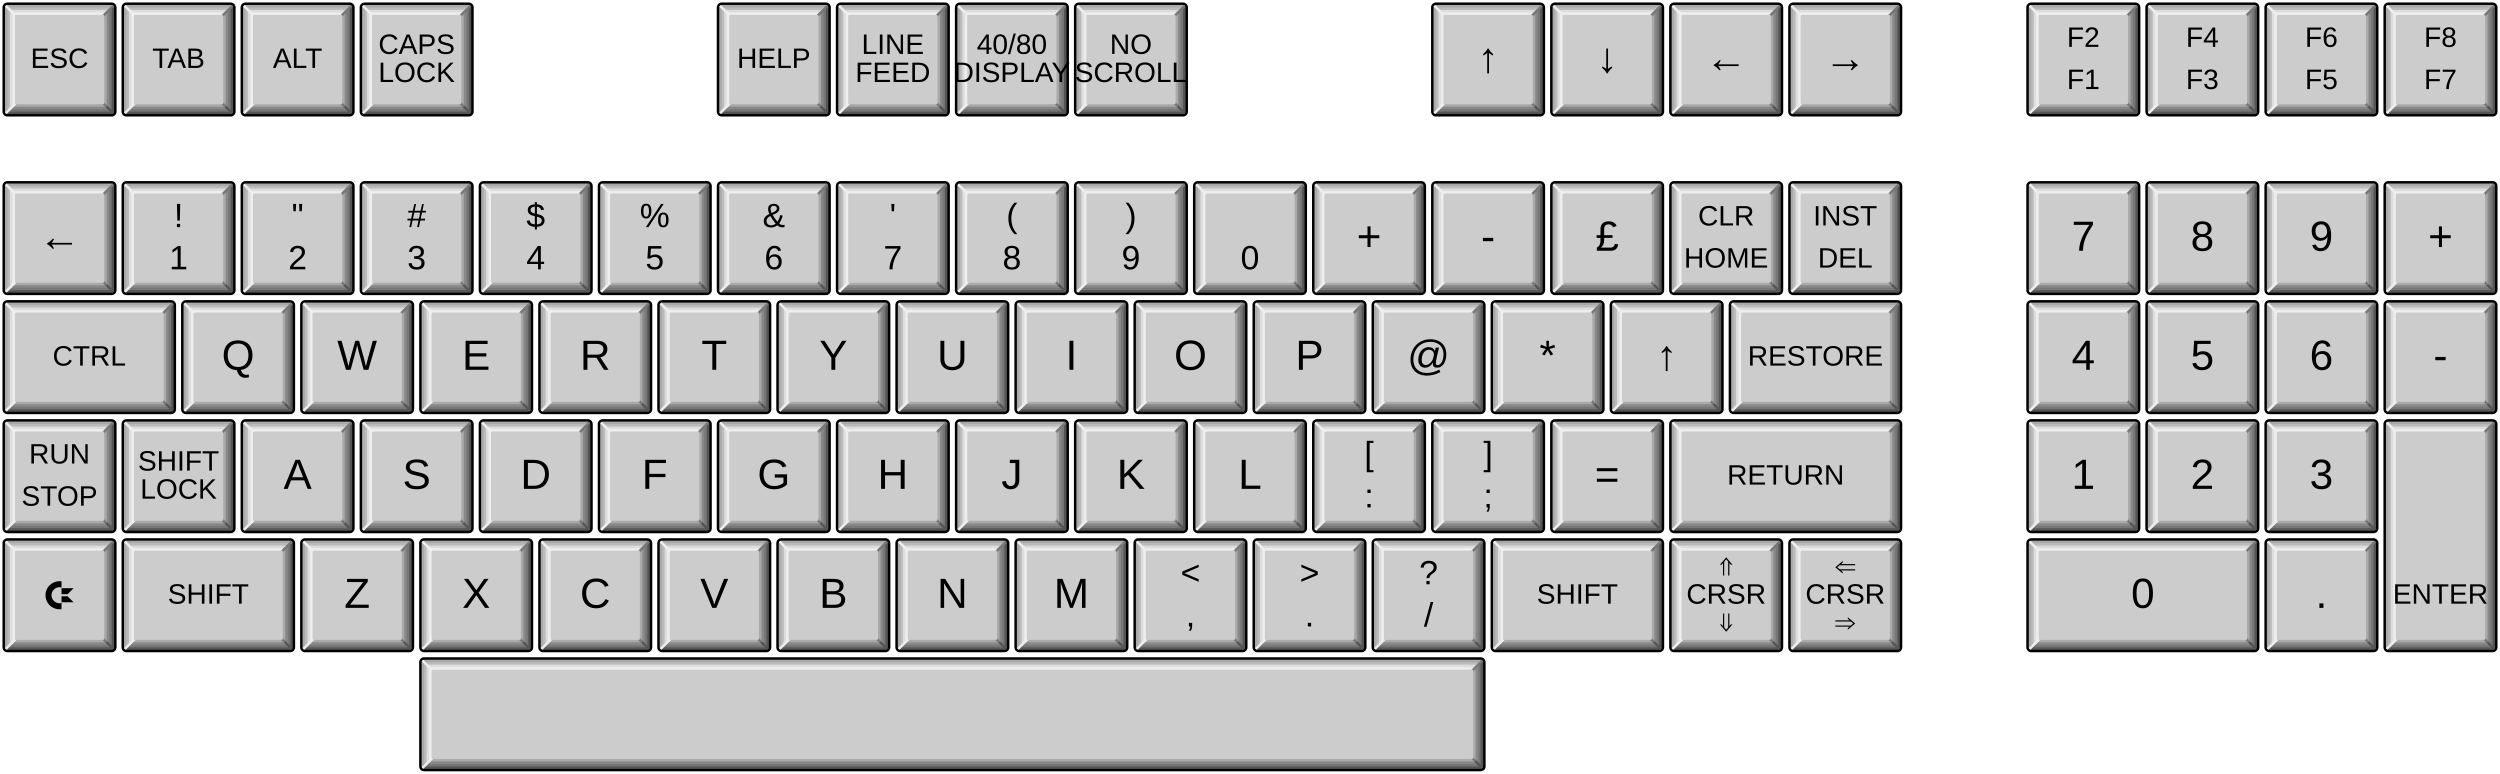
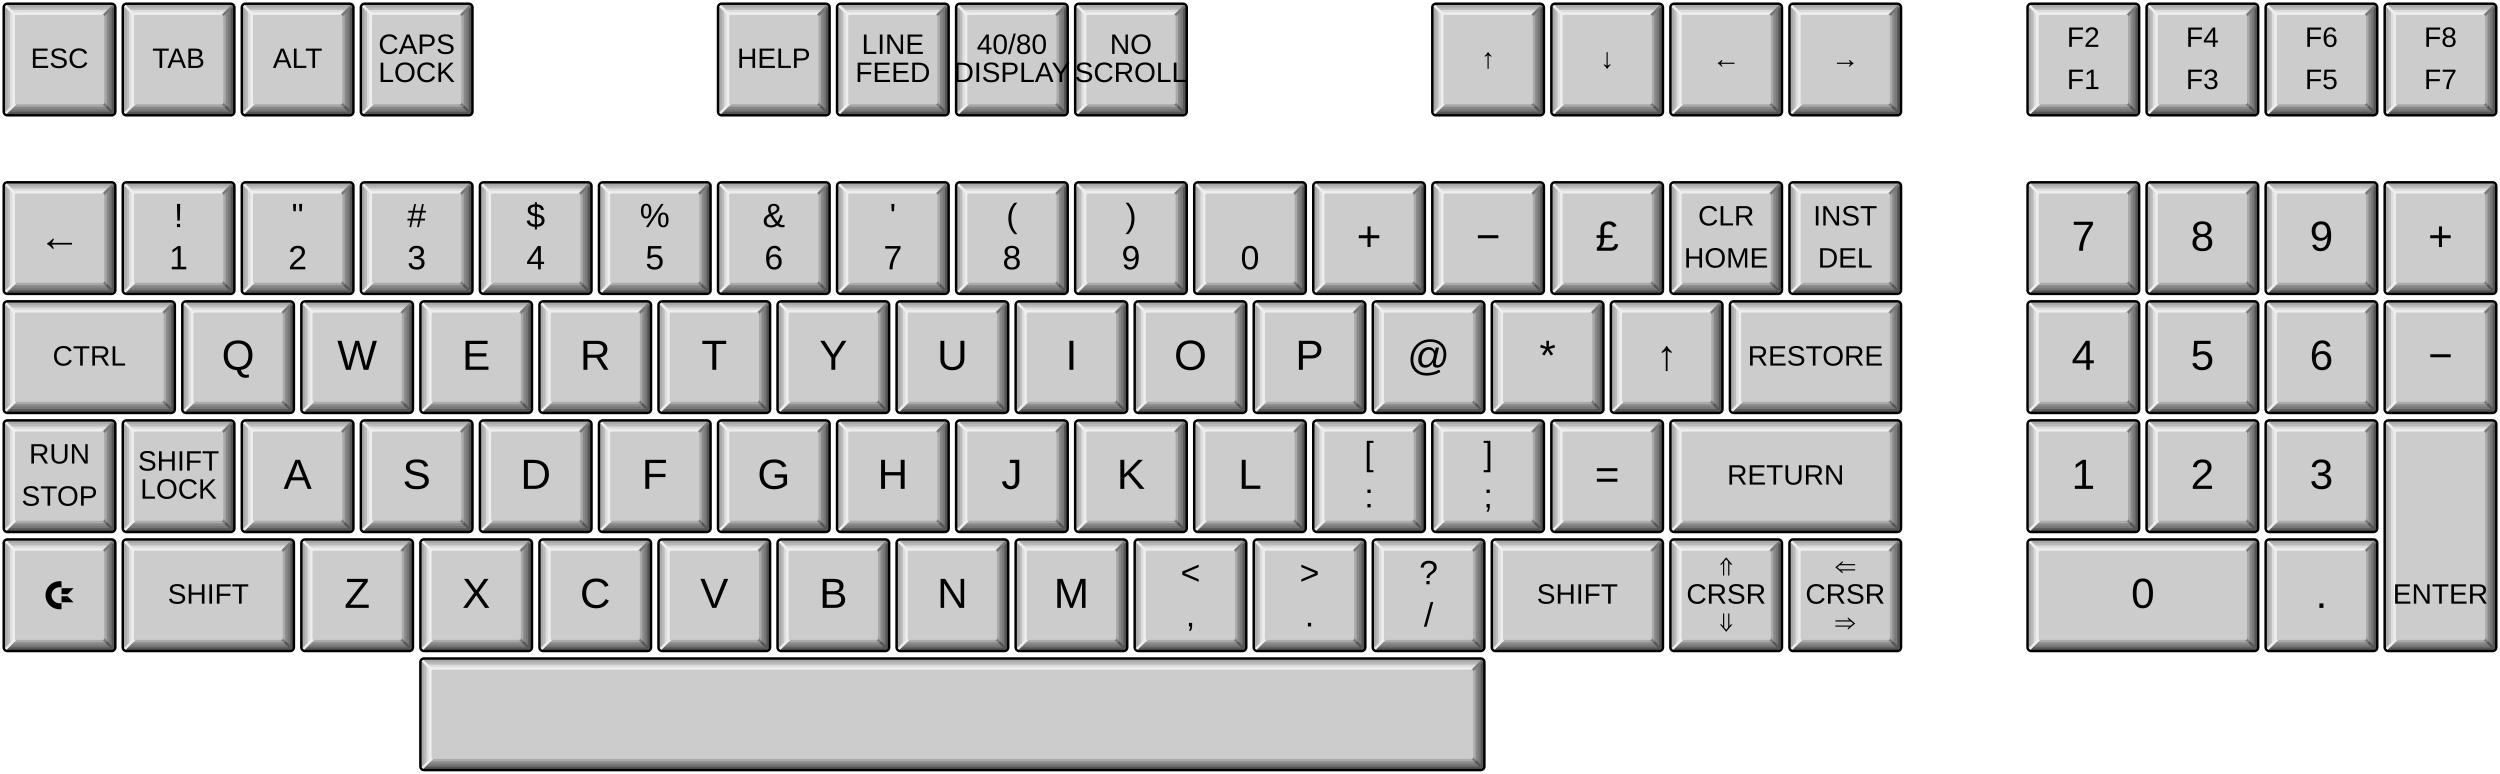
<svg xmlns="http://www.w3.org/2000/svg" xmlns:xlink="http://www.w3.org/1999/xlink" version="1.1" width="1008" height="312" viewBox="0 -312 1008 312">
  <defs>
    <g id="shape0">
      <path fill="#000000" d="M 425 -41 L 425 -7 L 7 -7 L 7 -41 Z M 3 -47 C 1.896 -47 1 -46.104 1 -45 L 1 -41 L 1 -7 L 1 -3 C 1 -1.896 1.896 -1 3 -1 L 429 -1 C 430.104 -1 431 -1.896 431 -3 L 431 -7 L 431 -41 L 431 -45 C 431 -46.104 430.104 -47 429 -47 Z" />
      <path fill="#555555" d="M 429.707 -45.707 L 425 -41 L 425 -7 L 7 -7 L 2.293 -2.293 C 2.474 -2.112 2.724 -2 3 -2 L 429 -2 C 429.553 -2 430 -2.447 430 -3 L 430 -7 L 430 -41 L 430 -45 C 430 -45.276 429.888 -45.526 429.707 -45.707 Z" />
      <path fill="#777777" d="M 428.766 -44.765 L 425 -41 L 425 -7 L 7 -7 L 3.234 -3.234 C 3.379 -3.09 3.579 -3 3.8 -3 L 428.2 -3 C 428.642 -3 429 -3.358 429 -3.8 L 429 -7 L 429 -41 L 429 -44.2 C 429 -44.421 428.91 -44.621 428.766 -44.765 Z" />
      <path fill="#888888" d="M 427.824 -43.824 L 425 -41 L 425 -7 L 7 -7 L 4.176 -4.176 C 4.284 -4.067 4.435 -4 4.6 -4 L 427.4 -4 C 427.731 -4 428 -4.269 428 -4.6 L 428 -7 L 428 -41 L 428 -43.4 C 428 -43.566 427.933 -43.716 427.824 -43.824 Z" />
      <path fill="#AAAAAA" d="M 425 -41 L 425 -7 L 7 -7 L 7 -41 Z M 3 -46 C 2.448 -46 2 -45.552 2 -45 L 2 -41 L 2 -7 L 2 -3 C 2 -2.724 2.112 -2.474 2.293 -2.293 L 5.117 -5.117 C 5.189 -5.045 5.29 -5 5.4 -5 L 426.6 -5 C 426.821 -5 427 -5.179 427 -5.4 L 427 -7 L 427 -41 L 427 -42.6 C 427 -42.71 426.955 -42.81 426.883 -42.883 L 429.707 -45.707 C 429.526 -45.888 429.276 -46 429 -46 Z" />
      <path fill="#BBBBBB" d="M 3.8 -45 C 3.358 -45 3 -44.642 3 -44.2 L 3 -41 L 3 -7 L 3 -3.8 C 3 -3.579 3.09 -3.379 3.234 -3.235 L 7 -7 L 7 -7 L 7 -41 L 425 -41 L 425 -41 L 428.766 -44.766 C 428.621 -44.91 428.421 -45 428.2 -45 Z" />
      <path fill="#DDDDDD" d="M 4.6 -44 C 4.269 -44 4 -43.731 4 -43.4 L 4 -41 L 4 -7 L 4 -4.6 C 4 -4.434 4.067 -4.285 4.176 -4.176 L 7 -7 L 7 -7 L 7 -41 L 425 -41 L 425 -41 L 427.824 -43.824 C 427.716 -43.933 427.566 -44 427.4 -44 Z" />
      <path fill="#EEEEEE" d="M 5.4 -43 C 5.179 -43 5 -42.821 5 -42.6 L 5 -41 L 5 -7 L 5 -5.4 C 5 -5.29 5.045 -5.189 5.117 -5.117 L 7 -7 L 7 -7 L 7 -41 L 425 -41 L 425 -41 L 426.883 -42.883 C 426.811 -42.955 426.71 -43 426.6 -43 Z" />
      <path fill="#CCCCCC" d="M 6.2 -42 C 6.089 -42 6 -41.911 6 -41.8 L 6 -41 L 6 -7 L 6 -6.2 C 6 -6.09 6.089 -6 6.2 -6 L 425.8 -6 C 425.91 -6 426 -6.09 426 -6.2 L 426 -7 L 426 -41 L 426 -41.8 C 426 -41.911 425.91 -42 425.8 -42 Z" />
      <path fill="#555555" d="M 427 -5.707 L 427 -5.4 C 427 -5.179 426.821 -5 426.6 -5 L 426.293 -5 L 429.244 -2.049 C 429.595 -2.14 429.86 -2.405 429.951 -2.756 L 427 -5.707 Z" />
      <path fill="#777777" d="M 429.244 -45.951 L 425.293 -42 L 425.8 -42 C 425.91 -42 426 -41.911 426 -41.8 L 426 -41.293 L 429.951 -45.244 C 429.905 -45.42 429.831 -45.583 429.707 -45.707 C 429.583 -45.832 429.42 -45.906 429.244 -45.951 Z M 426 -6.707 L 426 -6.2 C 426 -6.09 425.91 -6 425.8 -6 L 425.293 -6 L 426.293 -5 L 426.6 -5 C 426.821 -5 427 -5.179 427 -5.4 L 427 -5.707 L 426 -6.707 Z" />
      <path fill="#EEEEEE" d="M 2.756 -45.951 C 2.405 -45.86 2.14 -45.595 2.049 -45.244 L 6 -41.293 L 6 -41.8 C 6 -41.911 6.089 -42 6.2 -42 L 6.707 -42 L 2.756 -45.951 Z M 6 -6.707 L 2.049 -2.756 C 2.094 -2.58 2.168 -2.417 2.293 -2.293 C 2.417 -2.169 2.581 -2.095 2.756 -2.049 L 6.708 -6 L 6.2 -6 C 6.089 -6 6 -6.09 6 -6.2 L 6 -6.707 Z" />
    </g>
    <g id="shape1">
      <path fill="#000000" d="M 41 -41 L 41 -7 L 7 -7 L 7 -41 Z M 3 -47 C 1.896 -47 1 -46.104 1 -45 L 1 -41 L 1 -7 L 1 -3 C 1 -1.896 1.896 -1 3 -1 L 45 -1 C 46.104 -1 47 -1.896 47 -3 L 47 -7 L 47 -41 L 47 -45 C 47 -46.104 46.104 -47 45 -47 Z" />
      <path fill="#555555" d="M 45.707 -45.707 L 41 -41 L 41 -7 L 7 -7 L 2.293 -2.293 C 2.474 -2.112 2.724 -2 3 -2 L 45 -2 C 45.553 -2 46 -2.447 46 -3 L 46 -7 L 46 -41 L 46 -45 C 46 -45.276 45.888 -45.526 45.707 -45.707 Z" />
      <path fill="#777777" d="M 44.766 -44.765 L 41 -41 L 41 -7 L 7 -7 L 3.234 -3.234 C 3.379 -3.09 3.579 -3 3.8 -3 L 44.2 -3 C 44.642 -3 45 -3.358 45 -3.8 L 45 -7 L 45 -41 L 45 -44.2 C 45 -44.421 44.91 -44.621 44.766 -44.765 Z" />
      <path fill="#888888" d="M 43.824 -43.824 L 41 -41 L 41 -7 L 7 -7 L 4.176 -4.176 C 4.284 -4.067 4.435 -4 4.6 -4 L 43.4 -4 C 43.731 -4 44 -4.269 44 -4.6 L 44 -7 L 44 -41 L 44 -43.4 C 44 -43.566 43.933 -43.716 43.824 -43.824 Z" />
      <path fill="#AAAAAA" d="M 41 -41 L 41 -7 L 7 -7 L 7 -41 Z M 3 -46 C 2.448 -46 2 -45.552 2 -45 L 2 -41 L 2 -7 L 2 -3 C 2 -2.724 2.112 -2.474 2.293 -2.293 L 5.117 -5.117 C 5.189 -5.045 5.29 -5 5.4 -5 L 42.6 -5 C 42.821 -5 43 -5.179 43 -5.4 L 43 -7 L 43 -41 L 43 -42.6 C 43 -42.71 42.955 -42.81 42.883 -42.883 L 45.707 -45.707 C 45.526 -45.888 45.276 -46 45 -46 Z" />
      <path fill="#BBBBBB" d="M 3.8 -45 C 3.358 -45 3 -44.642 3 -44.2 L 3 -41 L 3 -7 L 3 -3.8 C 3 -3.579 3.09 -3.379 3.234 -3.235 L 7 -7 L 7 -7 L 7 -41 L 41 -41 L 41 -41 L 44.766 -44.766 C 44.621 -44.91 44.421 -45 44.2 -45 Z" />
      <path fill="#DDDDDD" d="M 4.6 -44 C 4.269 -44 4 -43.731 4 -43.4 L 4 -41 L 4 -7 L 4 -4.6 C 4 -4.434 4.067 -4.285 4.176 -4.176 L 7 -7 L 7 -7 L 7 -41 L 41 -41 L 41 -41 L 43.824 -43.824 C 43.716 -43.933 43.566 -44 43.4 -44 Z" />
      <path fill="#EEEEEE" d="M 5.4 -43 C 5.179 -43 5 -42.821 5 -42.6 L 5 -41 L 5 -7 L 5 -5.4 C 5 -5.29 5.045 -5.189 5.117 -5.117 L 7 -7 L 7 -7 L 7 -41 L 41 -41 L 41 -41 L 42.883 -42.883 C 42.811 -42.955 42.71 -43 42.6 -43 Z" />
      <path fill="#CCCCCC" d="M 6.2 -42 C 6.089 -42 6 -41.911 6 -41.8 L 6 -41 L 6 -7 L 6 -6.2 C 6 -6.09 6.089 -6 6.2 -6 L 41.8 -6 C 41.91 -6 42 -6.09 42 -6.2 L 42 -7 L 42 -41 L 42 -41.8 C 42 -41.911 41.91 -42 41.8 -42 Z" />
      <path fill="#555555" d="M 43 -5.707 L 43 -5.4 C 43 -5.179 42.821 -5 42.6 -5 L 42.293 -5 L 45.244 -2.049 C 45.595 -2.14 45.86 -2.405 45.951 -2.756 L 43 -5.707 Z" />
      <path fill="#777777" d="M 45.244 -45.951 L 41.293 -42 L 41.8 -42 C 41.91 -42 42 -41.911 42 -41.8 L 42 -41.293 L 45.951 -45.244 C 45.905 -45.42 45.831 -45.583 45.707 -45.707 C 45.583 -45.832 45.42 -45.906 45.244 -45.951 Z M 42 -6.707 L 42 -6.2 C 42 -6.09 41.91 -6 41.8 -6 L 41.293 -6 L 42.293 -5 L 42.6 -5 C 42.821 -5 43 -5.179 43 -5.4 L 43 -5.707 L 42 -6.707 Z" />
      <path fill="#EEEEEE" d="M 2.756 -45.951 C 2.405 -45.86 2.14 -45.595 2.049 -45.244 L 6 -41.293 L 6 -41.8 C 6 -41.911 6.089 -42 6.2 -42 L 6.707 -42 L 2.756 -45.951 Z M 6 -6.707 L 2.049 -2.756 C 2.094 -2.58 2.168 -2.417 2.293 -2.293 C 2.417 -2.169 2.581 -2.095 2.756 -2.049 L 6.708 -6 L 6.2 -6 C 6.089 -6 6 -6.09 6 -6.2 L 6 -6.707 Z" />
    </g>
    <g id="shape2">
      <path fill="#000000" d="M 3 -47 C 1.896 -47 1 -46.104 1 -45 L 1 -41 L 1 -7 L 1 -3 C 1 -1.896 1.896 -1 3 -1 L 65 -1 L 65 -7 L 7 -7 L 7 -41 L 65 -41 L 65 -47 Z M 65 -47 L 65 -41 L 65 -7 L 65 -1 L 69 -1 C 70.104 -1 71 -1.896 71 -3 L 71 -7 L 71 -41 L 71 -45 C 71 -46.104 70.104 -47 69 -47 Z" />
      <path fill="#555555" d="M 7 -7 L 2.293 -2.293 C 2.474 -2.112 2.724 -2 3 -2 L 65 -2 L 65 -7 Z M 69.707 -45.707 L 65 -41 L 65 -7 L 65 -2 L 69 -2 C 69.553 -2 70 -2.447 70 -3 L 70 -7 L 70 -41 L 70 -45 C 70 -45.276 69.888 -45.526 69.707 -45.707 Z" />
      <path fill="#777777" d="M 7 -7 L 3.234 -3.234 C 3.379 -3.09 3.579 -3 3.8 -3 L 65 -3 L 65 -7 Z M 68.766 -44.765 L 65 -41 L 65 -7 L 65 -3 L 68.2 -3 C 68.642 -3 69 -3.358 69 -3.8 L 69 -7 L 69 -41 L 69 -44.2 C 69 -44.421 68.91 -44.621 68.766 -44.765 Z" />
      <path fill="#888888" d="M 7 -7 L 4.176 -4.176 C 4.284 -4.067 4.435 -4 4.6 -4 L 65 -4 L 65 -7 Z M 67.824 -43.824 L 65 -41 L 65 -7 L 65 -4 L 67.4 -4 C 67.731 -4 68 -4.269 68 -4.6 L 68 -7 L 68 -41 L 68 -43.4 C 68 -43.566 67.933 -43.716 67.824 -43.824 Z" />
      <path fill="#AAAAAA" d="M 65 -46 L 65 -41 L 65 -7 L 65 -5 L 66.6 -5 C 66.821 -5 67 -5.179 67 -5.4 L 67 -7 L 67 -41 L 67 -42.6 C 67 -42.71 66.955 -42.81 66.883 -42.883 L 69.707 -45.707 C 69.526 -45.888 69.276 -46 69 -46 Z M 3 -46 C 2.448 -46 2 -45.552 2 -45 L 2 -41 L 2 -7 L 2 -3 C 2 -2.724 2.112 -2.474 2.293 -2.293 L 5.117 -5.117 C 5.189 -5.045 5.29 -5 5.4 -5 L 65 -5 L 65 -7 L 7 -7 L 7 -41 L 65 -41 L 65 -46 Z" />
      <path fill="#BBBBBB" d="M 65 -45 L 65 -41 L 68.766 -44.766 C 68.621 -44.91 68.421 -45 68.2 -45 Z M 3.8 -45 C 3.358 -45 3 -44.642 3 -44.2 L 3 -41 L 3 -7 L 3 -3.8 C 3 -3.579 3.09 -3.379 3.234 -3.235 L 7 -7 L 7 -7 L 7 -41 L 65 -41 L 65 -45 Z" />
      <path fill="#DDDDDD" d="M 65 -44 L 65 -41 L 67.824 -43.824 C 67.716 -43.933 67.566 -44 67.4 -44 Z M 4.6 -44 C 4.269 -44 4 -43.731 4 -43.4 L 4 -41 L 4 -7 L 4 -4.6 C 4 -4.434 4.067 -4.285 4.176 -4.176 L 7 -7 L 7 -7 L 7 -41 L 65 -41 L 65 -44 Z" />
      <path fill="#EEEEEE" d="M 65 -43 L 65 -41 L 66.883 -42.883 C 66.811 -42.955 66.71 -43 66.6 -43 Z M 5.4 -43 C 5.179 -43 5 -42.821 5 -42.6 L 5 -41 L 5 -7 L 5 -5.4 C 5 -5.29 5.045 -5.189 5.117 -5.117 L 7 -7 L 7 -7 L 7 -41 L 65 -41 L 65 -43 Z" />
      <path fill="#CCCCCC" d="M 6.2 -42 C 6.089 -42 6 -41.911 6 -41.8 L 6 -41 L 6 -7 L 6 -6.2 C 6 -6.09 6.089 -6 6.2 -6 L 65 -6 L 65 -7 L 65 -7 L 65 -6 L 65.8 -6 C 65.91 -6 66 -6.09 66 -6.2 L 66 -7 L 66 -41 L 66 -41.8 C 66 -41.911 65.91 -42 65.8 -42 L 65 -42 L 65 -41 L 65 -41 L 65 -42 Z" />
      <path fill="#555555" d="M 67 -5.707 L 67 -5.4 C 67 -5.179 66.821 -5 66.6 -5 L 66.293 -5 L 69.244 -2.049 C 69.595 -2.14 69.86 -2.405 69.951 -2.756 L 67 -5.707 Z" />
      <path fill="#777777" d="M 69.244 -45.951 L 65.293 -42 L 65.8 -42 C 65.91 -42 66 -41.911 66 -41.8 L 66 -41.293 L 69.951 -45.244 C 69.905 -45.42 69.831 -45.583 69.707 -45.707 C 69.583 -45.832 69.42 -45.906 69.244 -45.951 Z M 66 -6.707 L 66 -6.2 C 66 -6.09 65.91 -6 65.8 -6 L 65.293 -6 L 66.293 -5 L 66.6 -5 C 66.821 -5 67 -5.179 67 -5.4 L 67 -5.707 L 66 -6.707 Z" />
      <path fill="#EEEEEE" d="M 2.756 -45.951 C 2.405 -45.86 2.14 -45.595 2.049 -45.244 L 6 -41.293 L 6 -41.8 C 6 -41.911 6.089 -42 6.2 -42 L 6.707 -42 L 2.756 -45.951 Z M 6 -6.707 L 2.049 -2.756 C 2.094 -2.58 2.168 -2.417 2.293 -2.293 C 2.417 -2.169 2.581 -2.095 2.756 -2.049 L 6.708 -6 L 6.2 -6 C 6.089 -6 6 -6.09 6 -6.2 L 6 -6.707 Z" />
    </g>
    <g id="shape3">
      <path fill="#000000" d="M 89 -41 L 89 -7 L 7 -7 L 7 -41 Z M 3 -47 C 1.896 -47 1 -46.104 1 -45 L 1 -41 L 1 -7 L 1 -3 C 1 -1.896 1.896 -1 3 -1 L 93 -1 C 94.104 -1 95 -1.896 95 -3 L 95 -7 L 95 -41 L 95 -45 C 95 -46.104 94.104 -47 93 -47 Z" />
      <path fill="#555555" d="M 93.707 -45.707 L 89 -41 L 89 -7 L 7 -7 L 2.293 -2.293 C 2.474 -2.112 2.724 -2 3 -2 L 93 -2 C 93.553 -2 94 -2.447 94 -3 L 94 -7 L 94 -41 L 94 -45 C 94 -45.276 93.888 -45.526 93.707 -45.707 Z" />
      <path fill="#777777" d="M 92.766 -44.765 L 89 -41 L 89 -7 L 7 -7 L 3.234 -3.234 C 3.379 -3.09 3.579 -3 3.8 -3 L 92.2 -3 C 92.642 -3 93 -3.358 93 -3.8 L 93 -7 L 93 -41 L 93 -44.2 C 93 -44.421 92.91 -44.621 92.766 -44.765 Z" />
      <path fill="#888888" d="M 91.824 -43.824 L 89 -41 L 89 -7 L 7 -7 L 4.176 -4.176 C 4.284 -4.067 4.435 -4 4.6 -4 L 91.4 -4 C 91.731 -4 92 -4.269 92 -4.6 L 92 -7 L 92 -41 L 92 -43.4 C 92 -43.566 91.933 -43.716 91.824 -43.824 Z" />
      <path fill="#AAAAAA" d="M 89 -41 L 89 -7 L 7 -7 L 7 -41 Z M 3 -46 C 2.448 -46 2 -45.552 2 -45 L 2 -41 L 2 -7 L 2 -3 C 2 -2.724 2.112 -2.474 2.293 -2.293 L 5.117 -5.117 C 5.189 -5.045 5.29 -5 5.4 -5 L 90.6 -5 C 90.821 -5 91 -5.179 91 -5.4 L 91 -7 L 91 -41 L 91 -42.6 C 91 -42.71 90.955 -42.81 90.883 -42.883 L 93.707 -45.707 C 93.526 -45.888 93.276 -46 93 -46 Z" />
      <path fill="#BBBBBB" d="M 3.8 -45 C 3.358 -45 3 -44.642 3 -44.2 L 3 -41 L 3 -7 L 3 -3.8 C 3 -3.579 3.09 -3.379 3.234 -3.235 L 7 -7 L 7 -7 L 7 -41 L 89 -41 L 89 -41 L 92.766 -44.766 C 92.621 -44.91 92.421 -45 92.2 -45 Z" />
      <path fill="#DDDDDD" d="M 4.6 -44 C 4.269 -44 4 -43.731 4 -43.4 L 4 -41 L 4 -7 L 4 -4.6 C 4 -4.434 4.067 -4.285 4.176 -4.176 L 7 -7 L 7 -7 L 7 -41 L 89 -41 L 89 -41 L 91.824 -43.824 C 91.716 -43.933 91.566 -44 91.4 -44 Z" />
      <path fill="#EEEEEE" d="M 5.4 -43 C 5.179 -43 5 -42.821 5 -42.6 L 5 -41 L 5 -7 L 5 -5.4 C 5 -5.29 5.045 -5.189 5.117 -5.117 L 7 -7 L 7 -7 L 7 -41 L 89 -41 L 89 -41 L 90.883 -42.883 C 90.811 -42.955 90.71 -43 90.6 -43 Z" />
      <path fill="#CCCCCC" d="M 6.2 -42 C 6.089 -42 6 -41.911 6 -41.8 L 6 -41 L 6 -7 L 6 -6.2 C 6 -6.09 6.089 -6 6.2 -6 L 89.8 -6 C 89.91 -6 90 -6.09 90 -6.2 L 90 -7 L 90 -41 L 90 -41.8 C 90 -41.911 89.91 -42 89.8 -42 Z" />
      <path fill="#555555" d="M 91 -5.707 L 91 -5.4 C 91 -5.179 90.821 -5 90.6 -5 L 90.293 -5 L 93.244 -2.049 C 93.595 -2.14 93.86 -2.405 93.951 -2.756 L 91 -5.707 Z" />
      <path fill="#777777" d="M 93.244 -45.951 L 89.293 -42 L 89.8 -42 C 89.91 -42 90 -41.911 90 -41.8 L 90 -41.293 L 93.951 -45.244 C 93.905 -45.42 93.831 -45.583 93.707 -45.707 C 93.583 -45.832 93.42 -45.906 93.244 -45.951 Z M 90 -6.707 L 90 -6.2 C 90 -6.09 89.91 -6 89.8 -6 L 89.293 -6 L 90.293 -5 L 90.6 -5 C 90.821 -5 91 -5.179 91 -5.4 L 91 -5.707 L 90 -6.707 Z" />
      <path fill="#EEEEEE" d="M 2.756 -45.951 C 2.405 -45.86 2.14 -45.595 2.049 -45.244 L 6 -41.293 L 6 -41.8 C 6 -41.911 6.089 -42 6.2 -42 L 6.707 -42 L 2.756 -45.951 Z M 6 -6.707 L 2.049 -2.756 C 2.094 -2.58 2.168 -2.417 2.293 -2.293 C 2.417 -2.169 2.581 -2.095 2.756 -2.049 L 6.708 -6 L 6.2 -6 C 6.089 -6 6 -6.09 6 -6.2 L 6 -6.707 Z" />
    </g>
    <g id="shape4">
      <path fill="#000000" d="M 41 -89 L 41 -7 L 7 -7 L 7 -89 Z M 3 -95 C 1.896 -95 1 -94.104 1 -93 L 1 -89 L 1 -7 L 1 -3 C 1 -1.896 1.896 -1 3 -1 L 45 -1 C 46.104 -1 47 -1.896 47 -3 L 47 -7 L 47 -89 L 47 -93 C 47 -94.104 46.104 -95 45 -95 Z" />
      <path fill="#555555" d="M 45.707 -93.707 L 41 -89 L 41 -7 L 7 -7 L 2.293 -2.293 C 2.474 -2.112 2.724 -2 3 -2 L 45 -2 C 45.553 -2 46 -2.447 46 -3 L 46 -7 L 46 -89 L 46 -93 C 46 -93.276 45.888 -93.526 45.707 -93.707 Z" />
      <path fill="#777777" d="M 44.766 -92.765 L 41 -89 L 41 -7 L 7 -7 L 3.234 -3.234 C 3.379 -3.09 3.579 -3 3.8 -3 L 44.2 -3 C 44.642 -3 45 -3.358 45 -3.8 L 45 -7 L 45 -89 L 45 -92.2 C 45 -92.421 44.91 -92.621 44.766 -92.765 Z" />
      <path fill="#888888" d="M 43.824 -91.824 L 41 -89 L 41 -7 L 7 -7 L 4.176 -4.176 C 4.284 -4.067 4.435 -4 4.6 -4 L 43.4 -4 C 43.731 -4 44 -4.269 44 -4.6 L 44 -7 L 44 -89 L 44 -91.4 C 44 -91.566 43.933 -91.716 43.824 -91.824 Z" />
      <path fill="#AAAAAA" d="M 41 -89 L 41 -7 L 7 -7 L 7 -89 Z M 3 -94 C 2.448 -94 2 -93.552 2 -93 L 2 -89 L 2 -7 L 2 -3 C 2 -2.724 2.112 -2.474 2.293 -2.293 L 5.117 -5.117 C 5.189 -5.045 5.29 -5 5.4 -5 L 42.6 -5 C 42.821 -5 43 -5.179 43 -5.4 L 43 -7 L 43 -89 L 43 -90.6 C 43 -90.71 42.955 -90.81 42.883 -90.883 L 45.707 -93.707 C 45.526 -93.888 45.276 -94 45 -94 Z" />
      <path fill="#BBBBBB" d="M 3.8 -93 C 3.358 -93 3 -92.642 3 -92.2 L 3 -89 L 3 -7 L 3 -3.8 C 3 -3.579 3.09 -3.379 3.234 -3.235 L 7 -7 L 7 -7 L 7 -89 L 41 -89 L 41 -89 L 44.766 -92.766 C 44.621 -92.91 44.421 -93 44.2 -93 Z" />
      <path fill="#DDDDDD" d="M 4.6 -92 C 4.269 -92 4 -91.731 4 -91.4 L 4 -89 L 4 -7 L 4 -4.6 C 4 -4.434 4.067 -4.285 4.176 -4.176 L 7 -7 L 7 -7 L 7 -89 L 41 -89 L 41 -89 L 43.824 -91.824 C 43.716 -91.933 43.566 -92 43.4 -92 Z" />
      <path fill="#EEEEEE" d="M 5.4 -91 C 5.179 -91 5 -90.821 5 -90.6 L 5 -89 L 5 -7 L 5 -5.4 C 5 -5.29 5.045 -5.189 5.117 -5.117 L 7 -7 L 7 -7 L 7 -89 L 41 -89 L 41 -89 L 42.883 -90.883 C 42.811 -90.955 42.71 -91 42.6 -91 Z" />
      <path fill="#CCCCCC" d="M 6.2 -90 C 6.089 -90 6 -89.911 6 -89.8 L 6 -89 L 6 -7 L 6 -6.2 C 6 -6.09 6.089 -6 6.2 -6 L 41.8 -6 C 41.91 -6 42 -6.09 42 -6.2 L 42 -7 L 42 -89 L 42 -89.8 C 42 -89.911 41.91 -90 41.8 -90 Z" />
      <path fill="#555555" d="M 43 -5.707 L 43 -5.4 C 43 -5.179 42.821 -5 42.6 -5 L 42.293 -5 L 45.244 -2.049 C 45.595 -2.14 45.86 -2.405 45.951 -2.756 L 43 -5.707 Z" />
      <path fill="#777777" d="M 45.244 -93.951 L 41.293 -90 L 41.8 -90 C 41.91 -90 42 -89.911 42 -89.8 L 42 -89.293 L 45.951 -93.244 C 45.905 -93.42 45.831 -93.583 45.707 -93.707 C 45.583 -93.832 45.42 -93.906 45.244 -93.951 Z M 42 -6.707 L 42 -6.2 C 42 -6.09 41.91 -6 41.8 -6 L 41.293 -6 L 42.293 -5 L 42.6 -5 C 42.821 -5 43 -5.179 43 -5.4 L 43 -5.707 L 42 -6.707 Z" />
      <path fill="#EEEEEE" d="M 2.756 -93.951 C 2.405 -93.86 2.14 -93.595 2.049 -93.244 L 6 -89.293 L 6 -89.8 C 6 -89.911 6.089 -90 6.2 -90 L 6.707 -90 L 2.756 -93.951 Z M 6 -6.707 L 2.049 -2.756 C 2.094 -2.58 2.168 -2.417 2.293 -2.293 C 2.417 -2.169 2.581 -2.095 2.756 -2.049 L 6.708 -6 L 6.2 -6 C 6.089 -6 6 -6.09 6 -6.2 L 6 -6.707 Z" />
    </g>
    <path id="path0" d="M 0.571 0.536 h 0.214 L 1 0.75 H 0.571 V 0.536 z M 0.571 0.464 V 0.25 H 1 L 0.786 0.464 H 0.571 z M 0 0.5 C 0 0.223 0.223 0 0.5 0 c 0.025 0 0.048 0.002 0.071 0.006 v 0.217 C 0.548 0.218 0.525 0.214 0.5 0.214 c -0.157 0 -0.286 0.128 -0.286 0.286 S 0.343 0.786 0.5 0.786 c 0.025 0 0.048 -0.004 0.071 -0.009 v 0.217 C 0.548 0.998 0.525 1 0.5 1 C 0.223 1 0 0.777 0 0.5 z" />
  </defs>
  <g class="keyboard">
    <g class="key">
      <use xlink:href="#shape0" transform="translate(168 0)" />
    </g>
    <g class="key">
      <use xlink:href="#shape1" transform="translate(0 -48)" />
      <use xlink:href="#path0" transform="translate(18.333 -77.667) scale(11.333 11.333)" fill="#000000" />
    </g>
    <g class="key">
      <use xlink:href="#shape2" transform="translate(48 -48)" />
      <text x="84" y="-68.6" text-anchor="middle" font-family="Arial" font-size="11.333" fill="#000000">SHIFT</text>
    </g>
    <g class="key">
      <use xlink:href="#shape1" transform="translate(120 -48)" />
      <text x="144" y="-66.9" text-anchor="middle" font-family="Arial" font-size="17" fill="#000000">Z</text>
    </g>
    <g class="key">
      <use xlink:href="#shape1" transform="translate(168 -48)" />
      <text x="192" y="-66.9" text-anchor="middle" font-family="Arial" font-size="17" fill="#000000">X</text>
    </g>
    <g class="key">
      <use xlink:href="#shape1" transform="translate(216 -48)" />
      <text x="240" y="-66.9" text-anchor="middle" font-family="Arial" font-size="17" fill="#000000">C</text>
    </g>
    <g class="key">
      <use xlink:href="#shape1" transform="translate(264 -48)" />
      <text x="288" y="-66.9" text-anchor="middle" font-family="Arial" font-size="17" fill="#000000">V</text>
    </g>
    <g class="key">
      <use xlink:href="#shape1" transform="translate(312 -48)" />
      <text x="336" y="-66.9" text-anchor="middle" font-family="Arial" font-size="17" fill="#000000">B</text>
    </g>
    <g class="key">
      <use xlink:href="#shape1" transform="translate(360 -48)" />
      <text x="384" y="-66.9" text-anchor="middle" font-family="Arial" font-size="17" fill="#000000">N</text>
    </g>
    <g class="key">
      <use xlink:href="#shape1" transform="translate(408 -48)" />
      <text x="432" y="-66.9" text-anchor="middle" font-family="Arial" font-size="17" fill="#000000">M</text>
    </g>
    <g class="key">
      <use xlink:href="#shape1" transform="translate(456 -48)" />
      <text x="480" y="-59.42" text-anchor="middle" font-family="Arial" font-size="13.6" fill="#000000">,</text>
      <text x="480" y="-76.42" text-anchor="middle" font-family="Arial" font-size="13.6" fill="#000000">&lt;</text>
    </g>
    <g class="key">
      <use xlink:href="#shape1" transform="translate(504 -48)" />
      <text x="528" y="-59.42" text-anchor="middle" font-family="Arial" font-size="13.6" fill="#000000">.</text>
      <text x="528" y="-76.42" text-anchor="middle" font-family="Arial" font-size="13.6" fill="#000000">&gt;</text>
    </g>
    <g class="key">
      <use xlink:href="#shape1" transform="translate(552 -48)" />
      <text x="576" y="-59.42" text-anchor="middle" font-family="Arial" font-size="13.6" fill="#000000">/</text>
      <text x="576" y="-76.42" text-anchor="middle" font-family="Arial" font-size="13.6" fill="#000000">?</text>
    </g>
    <g class="key">
      <use xlink:href="#shape2" transform="translate(600 -48)" />
      <text x="636" y="-68.6" text-anchor="middle" font-family="Arial" font-size="11.333" fill="#000000">SHIFT</text>
    </g>
    <g class="key">
      <use xlink:href="#shape1" transform="translate(672 -48)" />
      <text x="696" y="-79.933" text-anchor="middle" font-family="Arial" font-size="11.333" fill="#000000">⇑</text>
      <text x="696" y="-68.6" text-anchor="middle" font-family="Arial" font-size="11.333" fill="#000000">CRSR</text>
      <text x="696" y="-57.267" text-anchor="middle" font-family="Arial" font-size="11.333" fill="#000000">⇓</text>
    </g>
    <g class="key">
      <use xlink:href="#shape1" transform="translate(720 -48)" />
      <text x="744" y="-79.933" text-anchor="middle" font-family="Arial" font-size="11.333" fill="#000000">⇐</text>
      <text x="744" y="-68.6" text-anchor="middle" font-family="Arial" font-size="11.333" fill="#000000">CRSR</text>
      <text x="744" y="-57.267" text-anchor="middle" font-family="Arial" font-size="11.333" fill="#000000">⇒</text>
    </g>
    <g class="key">
      <use xlink:href="#shape3" transform="translate(816 -48)" />
      <text x="864" y="-66.9" text-anchor="middle" font-family="Arial" font-size="17" fill="#000000">0</text>
    </g>
    <g class="key">
      <use xlink:href="#shape1" transform="translate(912 -48)" />
      <text x="936" y="-66.9" text-anchor="middle" font-family="Arial" font-size="17" fill="#000000">.</text>
    </g>
    <g class="key">
      <use xlink:href="#shape4" transform="translate(960 -48)" />
      <text x="984" y="-68.6" text-anchor="middle" font-family="Arial" font-size="11.333" textLength="34" lengthAdjust="spacingAndGlyphs" fill="#000000">ENTER</text>
    </g>
    <g class="key">
      <use xlink:href="#shape1" transform="translate(0 -96)" />
      <text x="24" y="-108.1" text-anchor="middle" font-family="Arial" font-size="11.333" fill="#000000">STOP</text>
      <text x="24" y="-125.1" text-anchor="middle" font-family="Arial" font-size="11.333" fill="#000000">RUN</text>
    </g>
    <g class="key">
      <use xlink:href="#shape1" transform="translate(48 -96)" />
      <text x="72" y="-122.267" text-anchor="middle" font-family="Arial" font-size="11.333" fill="#000000">SHIFT</text>
      <text x="72" y="-110.933" text-anchor="middle" font-family="Arial" font-size="11.333" fill="#000000">LOCK</text>
    </g>
    <g class="key">
      <use xlink:href="#shape1" transform="translate(96 -96)" />
      <text x="120" y="-114.9" text-anchor="middle" font-family="Arial" font-size="17" fill="#000000">A</text>
    </g>
    <g class="key">
      <use xlink:href="#shape1" transform="translate(144 -96)" />
      <text x="168" y="-114.9" text-anchor="middle" font-family="Arial" font-size="17" fill="#000000">S</text>
    </g>
    <g class="key">
      <use xlink:href="#shape1" transform="translate(192 -96)" />
      <text x="216" y="-114.9" text-anchor="middle" font-family="Arial" font-size="17" fill="#000000">D</text>
    </g>
    <g class="key">
      <use xlink:href="#shape1" transform="translate(240 -96)" />
      <text x="264" y="-114.9" text-anchor="middle" font-family="Arial" font-size="17" fill="#000000">F</text>
    </g>
    <g class="key">
      <use xlink:href="#shape1" transform="translate(288 -96)" />
      <text x="312" y="-114.9" text-anchor="middle" font-family="Arial" font-size="17" fill="#000000">G</text>
    </g>
    <g class="key">
      <use xlink:href="#shape1" transform="translate(336 -96)" />
      <text x="360" y="-114.9" text-anchor="middle" font-family="Arial" font-size="17" fill="#000000">H</text>
    </g>
    <g class="key">
      <use xlink:href="#shape1" transform="translate(384 -96)" />
      <text x="408" y="-114.9" text-anchor="middle" font-family="Arial" font-size="17" fill="#000000">J</text>
    </g>
    <g class="key">
      <use xlink:href="#shape1" transform="translate(432 -96)" />
      <text x="456" y="-114.9" text-anchor="middle" font-family="Arial" font-size="17" fill="#000000">K</text>
    </g>
    <g class="key">
      <use xlink:href="#shape1" transform="translate(480 -96)" />
      <text x="504" y="-114.9" text-anchor="middle" font-family="Arial" font-size="17" fill="#000000">L</text>
    </g>
    <g class="key">
      <use xlink:href="#shape1" transform="translate(528 -96)" />
      <text x="552" y="-107.42" text-anchor="middle" font-family="Arial" font-size="13.6" fill="#000000">:</text>
      <text x="552" y="-124.42" text-anchor="middle" font-family="Arial" font-size="13.6" fill="#000000">[</text>
    </g>
    <g class="key">
      <use xlink:href="#shape1" transform="translate(576 -96)" />
      <text x="600" y="-107.42" text-anchor="middle" font-family="Arial" font-size="13.6" fill="#000000">;</text>
      <text x="600" y="-124.42" text-anchor="middle" font-family="Arial" font-size="13.6" fill="#000000">]</text>
    </g>
    <g class="key">
      <use xlink:href="#shape1" transform="translate(624 -96)" />
      <text x="648" y="-114.9" text-anchor="middle" font-family="Arial" font-size="17" fill="#000000">=</text>
    </g>
    <g class="key">
      <use xlink:href="#shape3" transform="translate(672 -96)" />
      <text x="720" y="-116.6" text-anchor="middle" font-family="Arial" font-size="11.333" fill="#000000">RETURN</text>
    </g>
    <g class="key">
      <use xlink:href="#shape1" transform="translate(816 -96)" />
      <text x="840" y="-114.9" text-anchor="middle" font-family="Arial" font-size="17" fill="#000000">1</text>
    </g>
    <g class="key">
      <use xlink:href="#shape1" transform="translate(864 -96)" />
      <text x="888" y="-114.9" text-anchor="middle" font-family="Arial" font-size="17" fill="#000000">2</text>
    </g>
    <g class="key">
      <use xlink:href="#shape1" transform="translate(912 -96)" />
      <text x="936" y="-114.9" text-anchor="middle" font-family="Arial" font-size="17" fill="#000000">3</text>
    </g>
    <g class="key">
      <use xlink:href="#shape2" transform="translate(0 -144)" />
      <text x="36" y="-164.6" text-anchor="middle" font-family="Arial" font-size="11.333" fill="#000000">CTRL</text>
    </g>
    <g class="key">
      <use xlink:href="#shape1" transform="translate(72 -144)" />
      <text x="96" y="-162.9" text-anchor="middle" font-family="Arial" font-size="17" fill="#000000">Q</text>
    </g>
    <g class="key">
      <use xlink:href="#shape1" transform="translate(120 -144)" />
      <text x="144" y="-162.9" text-anchor="middle" font-family="Arial" font-size="17" fill="#000000">W</text>
    </g>
    <g class="key">
      <use xlink:href="#shape1" transform="translate(168 -144)" />
      <text x="192" y="-162.9" text-anchor="middle" font-family="Arial" font-size="17" fill="#000000">E</text>
    </g>
    <g class="key">
      <use xlink:href="#shape1" transform="translate(216 -144)" />
      <text x="240" y="-162.9" text-anchor="middle" font-family="Arial" font-size="17" fill="#000000">R</text>
    </g>
    <g class="key">
      <use xlink:href="#shape1" transform="translate(264 -144)" />
      <text x="288" y="-162.9" text-anchor="middle" font-family="Arial" font-size="17" fill="#000000">T</text>
    </g>
    <g class="key">
      <use xlink:href="#shape1" transform="translate(312 -144)" />
      <text x="336" y="-162.9" text-anchor="middle" font-family="Arial" font-size="17" fill="#000000">Y</text>
    </g>
    <g class="key">
      <use xlink:href="#shape1" transform="translate(360 -144)" />
      <text x="384" y="-162.9" text-anchor="middle" font-family="Arial" font-size="17" fill="#000000">U</text>
    </g>
    <g class="key">
      <use xlink:href="#shape1" transform="translate(408 -144)" />
      <text x="432" y="-162.9" text-anchor="middle" font-family="Arial" font-size="17" fill="#000000">I</text>
    </g>
    <g class="key">
      <use xlink:href="#shape1" transform="translate(456 -144)" />
      <text x="480" y="-162.9" text-anchor="middle" font-family="Arial" font-size="17" fill="#000000">O</text>
    </g>
    <g class="key">
      <use xlink:href="#shape1" transform="translate(504 -144)" />
      <text x="528" y="-162.9" text-anchor="middle" font-family="Arial" font-size="17" fill="#000000">P</text>
    </g>
    <g class="key">
      <use xlink:href="#shape1" transform="translate(552 -144)" />
      <text x="576" y="-162.9" text-anchor="middle" font-family="Arial" font-size="17" fill="#000000">@</text>
    </g>
    <g class="key">
      <use xlink:href="#shape1" transform="translate(600 -144)" />
      <text x="624" y="-162.9" text-anchor="middle" font-family="Arial" font-size="17" fill="#000000">*</text>
    </g>
    <g class="key">
      <use xlink:href="#shape1" transform="translate(648 -144)" />
      <text x="672" y="-162.9" text-anchor="middle" font-family="Arial" font-size="17" fill="#000000">↑</text>
    </g>
    <g class="key">
      <use xlink:href="#shape2" transform="translate(696 -144)" />
      <text x="732" y="-164.6" text-anchor="middle" font-family="Arial" font-size="11.333" fill="#000000">RESTORE</text>
    </g>
    <g class="key">
      <use xlink:href="#shape1" transform="translate(816 -144)" />
      <text x="840" y="-162.9" text-anchor="middle" font-family="Arial" font-size="17" fill="#000000">4</text>
    </g>
    <g class="key">
      <use xlink:href="#shape1" transform="translate(864 -144)" />
      <text x="888" y="-162.9" text-anchor="middle" font-family="Arial" font-size="17" fill="#000000">5</text>
    </g>
    <g class="key">
      <use xlink:href="#shape1" transform="translate(912 -144)" />
      <text x="936" y="-162.9" text-anchor="middle" font-family="Arial" font-size="17" fill="#000000">6</text>
    </g>
    <g class="key">
      <use xlink:href="#shape1" transform="translate(960 -144)" />
-       <text x="984" y="-162.9" text-anchor="middle" font-family="Arial" font-size="17" fill="#000000">-</text>
+       <text x="984" y="-162.9" text-anchor="middle" font-family="Arial" font-size="17" fill="#000000">−</text>
    </g>
    <g class="key">
      <use xlink:href="#shape1" transform="translate(0 -192)" />
      <text x="24" y="-210.9" text-anchor="middle" font-family="Arial" font-size="17" fill="#000000">←</text>
    </g>
    <g class="key">
      <use xlink:href="#shape1" transform="translate(48 -192)" />
      <text x="72" y="-203.42" text-anchor="middle" font-family="Arial" font-size="13.6" fill="#000000">1</text>
      <text x="72" y="-220.42" text-anchor="middle" font-family="Arial" font-size="13.6" fill="#000000">!</text>
    </g>
    <g class="key">
      <use xlink:href="#shape1" transform="translate(96 -192)" />
      <text x="120" y="-203.42" text-anchor="middle" font-family="Arial" font-size="13.6" fill="#000000">2</text>
      <text x="120" y="-220.42" text-anchor="middle" font-family="Arial" font-size="13.6" fill="#000000">"</text>
    </g>
    <g class="key">
      <use xlink:href="#shape1" transform="translate(144 -192)" />
      <text x="168" y="-203.42" text-anchor="middle" font-family="Arial" font-size="13.6" fill="#000000">3</text>
      <text x="168" y="-220.42" text-anchor="middle" font-family="Arial" font-size="13.6" fill="#000000">#</text>
    </g>
    <g class="key">
      <use xlink:href="#shape1" transform="translate(192 -192)" />
      <text x="216" y="-203.42" text-anchor="middle" font-family="Arial" font-size="13.6" fill="#000000">4</text>
      <text x="216" y="-220.42" text-anchor="middle" font-family="Arial" font-size="13.6" fill="#000000">$</text>
    </g>
    <g class="key">
      <use xlink:href="#shape1" transform="translate(240 -192)" />
      <text x="264" y="-203.42" text-anchor="middle" font-family="Arial" font-size="13.6" fill="#000000">5</text>
      <text x="264" y="-220.42" text-anchor="middle" font-family="Arial" font-size="13.6" fill="#000000">%</text>
    </g>
    <g class="key">
      <use xlink:href="#shape1" transform="translate(288 -192)" />
      <text x="312" y="-203.42" text-anchor="middle" font-family="Arial" font-size="13.6" fill="#000000">6</text>
      <text x="312" y="-220.42" text-anchor="middle" font-family="Arial" font-size="13.6" fill="#000000">&amp;</text>
    </g>
    <g class="key">
      <use xlink:href="#shape1" transform="translate(336 -192)" />
      <text x="360" y="-203.42" text-anchor="middle" font-family="Arial" font-size="13.6" fill="#000000">7</text>
      <text x="360" y="-220.42" text-anchor="middle" font-family="Arial" font-size="13.6" fill="#000000">'</text>
    </g>
    <g class="key">
      <use xlink:href="#shape1" transform="translate(384 -192)" />
      <text x="408" y="-203.42" text-anchor="middle" font-family="Arial" font-size="13.6" fill="#000000">8</text>
      <text x="408" y="-220.42" text-anchor="middle" font-family="Arial" font-size="13.6" fill="#000000">(</text>
    </g>
    <g class="key">
      <use xlink:href="#shape1" transform="translate(432 -192)" />
      <text x="456" y="-203.42" text-anchor="middle" font-family="Arial" font-size="13.6" fill="#000000">9</text>
      <text x="456" y="-220.42" text-anchor="middle" font-family="Arial" font-size="13.6" fill="#000000">)</text>
    </g>
    <g class="key">
      <use xlink:href="#shape1" transform="translate(480 -192)" />
      <text x="504" y="-203.42" text-anchor="middle" font-family="Arial" font-size="13.6" fill="#000000">0</text>
    </g>
    <g class="key">
      <use xlink:href="#shape1" transform="translate(528 -192)" />
      <text x="552" y="-210.9" text-anchor="middle" font-family="Arial" font-size="17" fill="#000000">+</text>
    </g>
    <g class="key">
      <use xlink:href="#shape1" transform="translate(576 -192)" />
-       <text x="600" y="-210.9" text-anchor="middle" font-family="Arial" font-size="17" fill="#000000">-</text>
+       <text x="600" y="-210.9" text-anchor="middle" font-family="Arial" font-size="17" fill="#000000">−</text>
    </g>
    <g class="key">
      <use xlink:href="#shape1" transform="translate(624 -192)" />
      <text x="648" y="-210.9" text-anchor="middle" font-family="Arial" font-size="17" fill="#000000">£</text>
    </g>
    <g class="key">
      <use xlink:href="#shape1" transform="translate(672 -192)" />
      <text x="696" y="-204.1" text-anchor="middle" font-family="Arial" font-size="11.333" fill="#000000">HOME</text>
      <text x="696" y="-221.1" text-anchor="middle" font-family="Arial" font-size="11.333" fill="#000000">CLR</text>
    </g>
    <g class="key">
      <use xlink:href="#shape1" transform="translate(720 -192)" />
      <text x="744" y="-204.1" text-anchor="middle" font-family="Arial" font-size="11.333" fill="#000000">DEL</text>
      <text x="744" y="-221.1" text-anchor="middle" font-family="Arial" font-size="11.333" fill="#000000">INST</text>
    </g>
    <g class="key">
      <use xlink:href="#shape1" transform="translate(816 -192)" />
      <text x="840" y="-210.9" text-anchor="middle" font-family="Arial" font-size="17" fill="#000000">7</text>
    </g>
    <g class="key">
      <use xlink:href="#shape1" transform="translate(864 -192)" />
      <text x="888" y="-210.9" text-anchor="middle" font-family="Arial" font-size="17" fill="#000000">8</text>
    </g>
    <g class="key">
      <use xlink:href="#shape1" transform="translate(912 -192)" />
      <text x="936" y="-210.9" text-anchor="middle" font-family="Arial" font-size="17" fill="#000000">9</text>
    </g>
    <g class="key">
      <use xlink:href="#shape1" transform="translate(960 -192)" />
      <text x="984" y="-210.9" text-anchor="middle" font-family="Arial" font-size="17" fill="#000000">+</text>
    </g>
    <g class="key">
      <use xlink:href="#shape1" transform="translate(0 -264)" />
      <text x="24" y="-284.6" text-anchor="middle" font-family="Arial" font-size="11.333" fill="#000000">ESC</text>
    </g>
    <g class="key">
      <use xlink:href="#shape1" transform="translate(48 -264)" />
      <text x="72" y="-284.6" text-anchor="middle" font-family="Arial" font-size="11.333" fill="#000000">TAB</text>
    </g>
    <g class="key">
      <use xlink:href="#shape1" transform="translate(96 -264)" />
      <text x="120" y="-284.6" text-anchor="middle" font-family="Arial" font-size="11.333" fill="#000000">ALT</text>
    </g>
    <g class="key">
      <use xlink:href="#shape1" transform="translate(144 -264)" />
      <text x="168" y="-290.267" text-anchor="middle" font-family="Arial" font-size="11.333" fill="#000000">CAPS</text>
      <text x="168" y="-278.933" text-anchor="middle" font-family="Arial" font-size="11.333" fill="#000000">LOCK</text>
    </g>
    <g class="key">
      <use xlink:href="#shape1" transform="translate(288 -264)" />
      <text x="312" y="-284.6" text-anchor="middle" font-family="Arial" font-size="11.333" fill="#000000">HELP</text>
    </g>
    <g class="key">
      <use xlink:href="#shape1" transform="translate(336 -264)" />
      <text x="360" y="-290.267" text-anchor="middle" font-family="Arial" font-size="11.333" fill="#000000">LINE</text>
      <text x="360" y="-278.933" text-anchor="middle" font-family="Arial" font-size="11.333" fill="#000000">FEED</text>
    </g>
    <g class="key">
      <use xlink:href="#shape1" transform="translate(384 -264)" />
      <text x="408" y="-290.267" text-anchor="middle" font-family="Arial" font-size="11.333" fill="#000000">40/80</text>
      <text x="408" y="-278.933" text-anchor="middle" font-family="Arial" font-size="11.333" textLength="34" lengthAdjust="spacingAndGlyphs" fill="#000000">DISPLAY</text>
    </g>
    <g class="key">
      <use xlink:href="#shape1" transform="translate(432 -264)" />
      <text x="456" y="-290.267" text-anchor="middle" font-family="Arial" font-size="11.333" fill="#000000">NO</text>
      <text x="456" y="-278.933" text-anchor="middle" font-family="Arial" font-size="11.333" textLength="34" lengthAdjust="spacingAndGlyphs" fill="#000000">SCROLL</text>
    </g>
    <g class="key">
      <use xlink:href="#shape1" transform="translate(576 -264)" />
-       <text x="600" y="-282.9" text-anchor="middle" font-family="Arial" font-size="17" fill="#000000">↑</text>
+       <text x="600" y="-284.6" text-anchor="middle" font-family="Arial" font-size="11.333" fill="#000000">↑</text>
    </g>
    <g class="key">
      <use xlink:href="#shape1" transform="translate(624 -264)" />
-       <text x="648" y="-282.9" text-anchor="middle" font-family="Arial" font-size="17" fill="#000000">↓</text>
+       <text x="648" y="-284.6" text-anchor="middle" font-family="Arial" font-size="11.333" fill="#000000">↓</text>
    </g>
    <g class="key">
      <use xlink:href="#shape1" transform="translate(672 -264)" />
-       <text x="696" y="-282.9" text-anchor="middle" font-family="Arial" font-size="17" fill="#000000">←</text>
+       <text x="696" y="-284.6" text-anchor="middle" font-family="Arial" font-size="11.333" fill="#000000">←</text>
    </g>
    <g class="key">
      <use xlink:href="#shape1" transform="translate(720 -264)" />
-       <text x="744" y="-282.9" text-anchor="middle" font-family="Arial" font-size="17" fill="#000000">→</text>
+       <text x="744" y="-284.6" text-anchor="middle" font-family="Arial" font-size="11.333" fill="#000000">→</text>
    </g>
    <g class="key">
      <use xlink:href="#shape1" transform="translate(816 -264)" />
      <text x="840" y="-276.1" text-anchor="middle" font-family="Arial" font-size="11.333" fill="#000000">F1</text>
      <text x="840" y="-293.1" text-anchor="middle" font-family="Arial" font-size="11.333" fill="#000000">F2</text>
    </g>
    <g class="key">
      <use xlink:href="#shape1" transform="translate(864 -264)" />
      <text x="888" y="-276.1" text-anchor="middle" font-family="Arial" font-size="11.333" fill="#000000">F3</text>
      <text x="888" y="-293.1" text-anchor="middle" font-family="Arial" font-size="11.333" fill="#000000">F4</text>
    </g>
    <g class="key">
      <use xlink:href="#shape1" transform="translate(912 -264)" />
      <text x="936" y="-276.1" text-anchor="middle" font-family="Arial" font-size="11.333" fill="#000000">F5</text>
      <text x="936" y="-293.1" text-anchor="middle" font-family="Arial" font-size="11.333" fill="#000000">F6</text>
    </g>
    <g class="key">
      <use xlink:href="#shape1" transform="translate(960 -264)" />
      <text x="984" y="-276.1" text-anchor="middle" font-family="Arial" font-size="11.333" fill="#000000">F7</text>
      <text x="984" y="-293.1" text-anchor="middle" font-family="Arial" font-size="11.333" fill="#000000">F8</text>
    </g>
  </g>
</svg>
